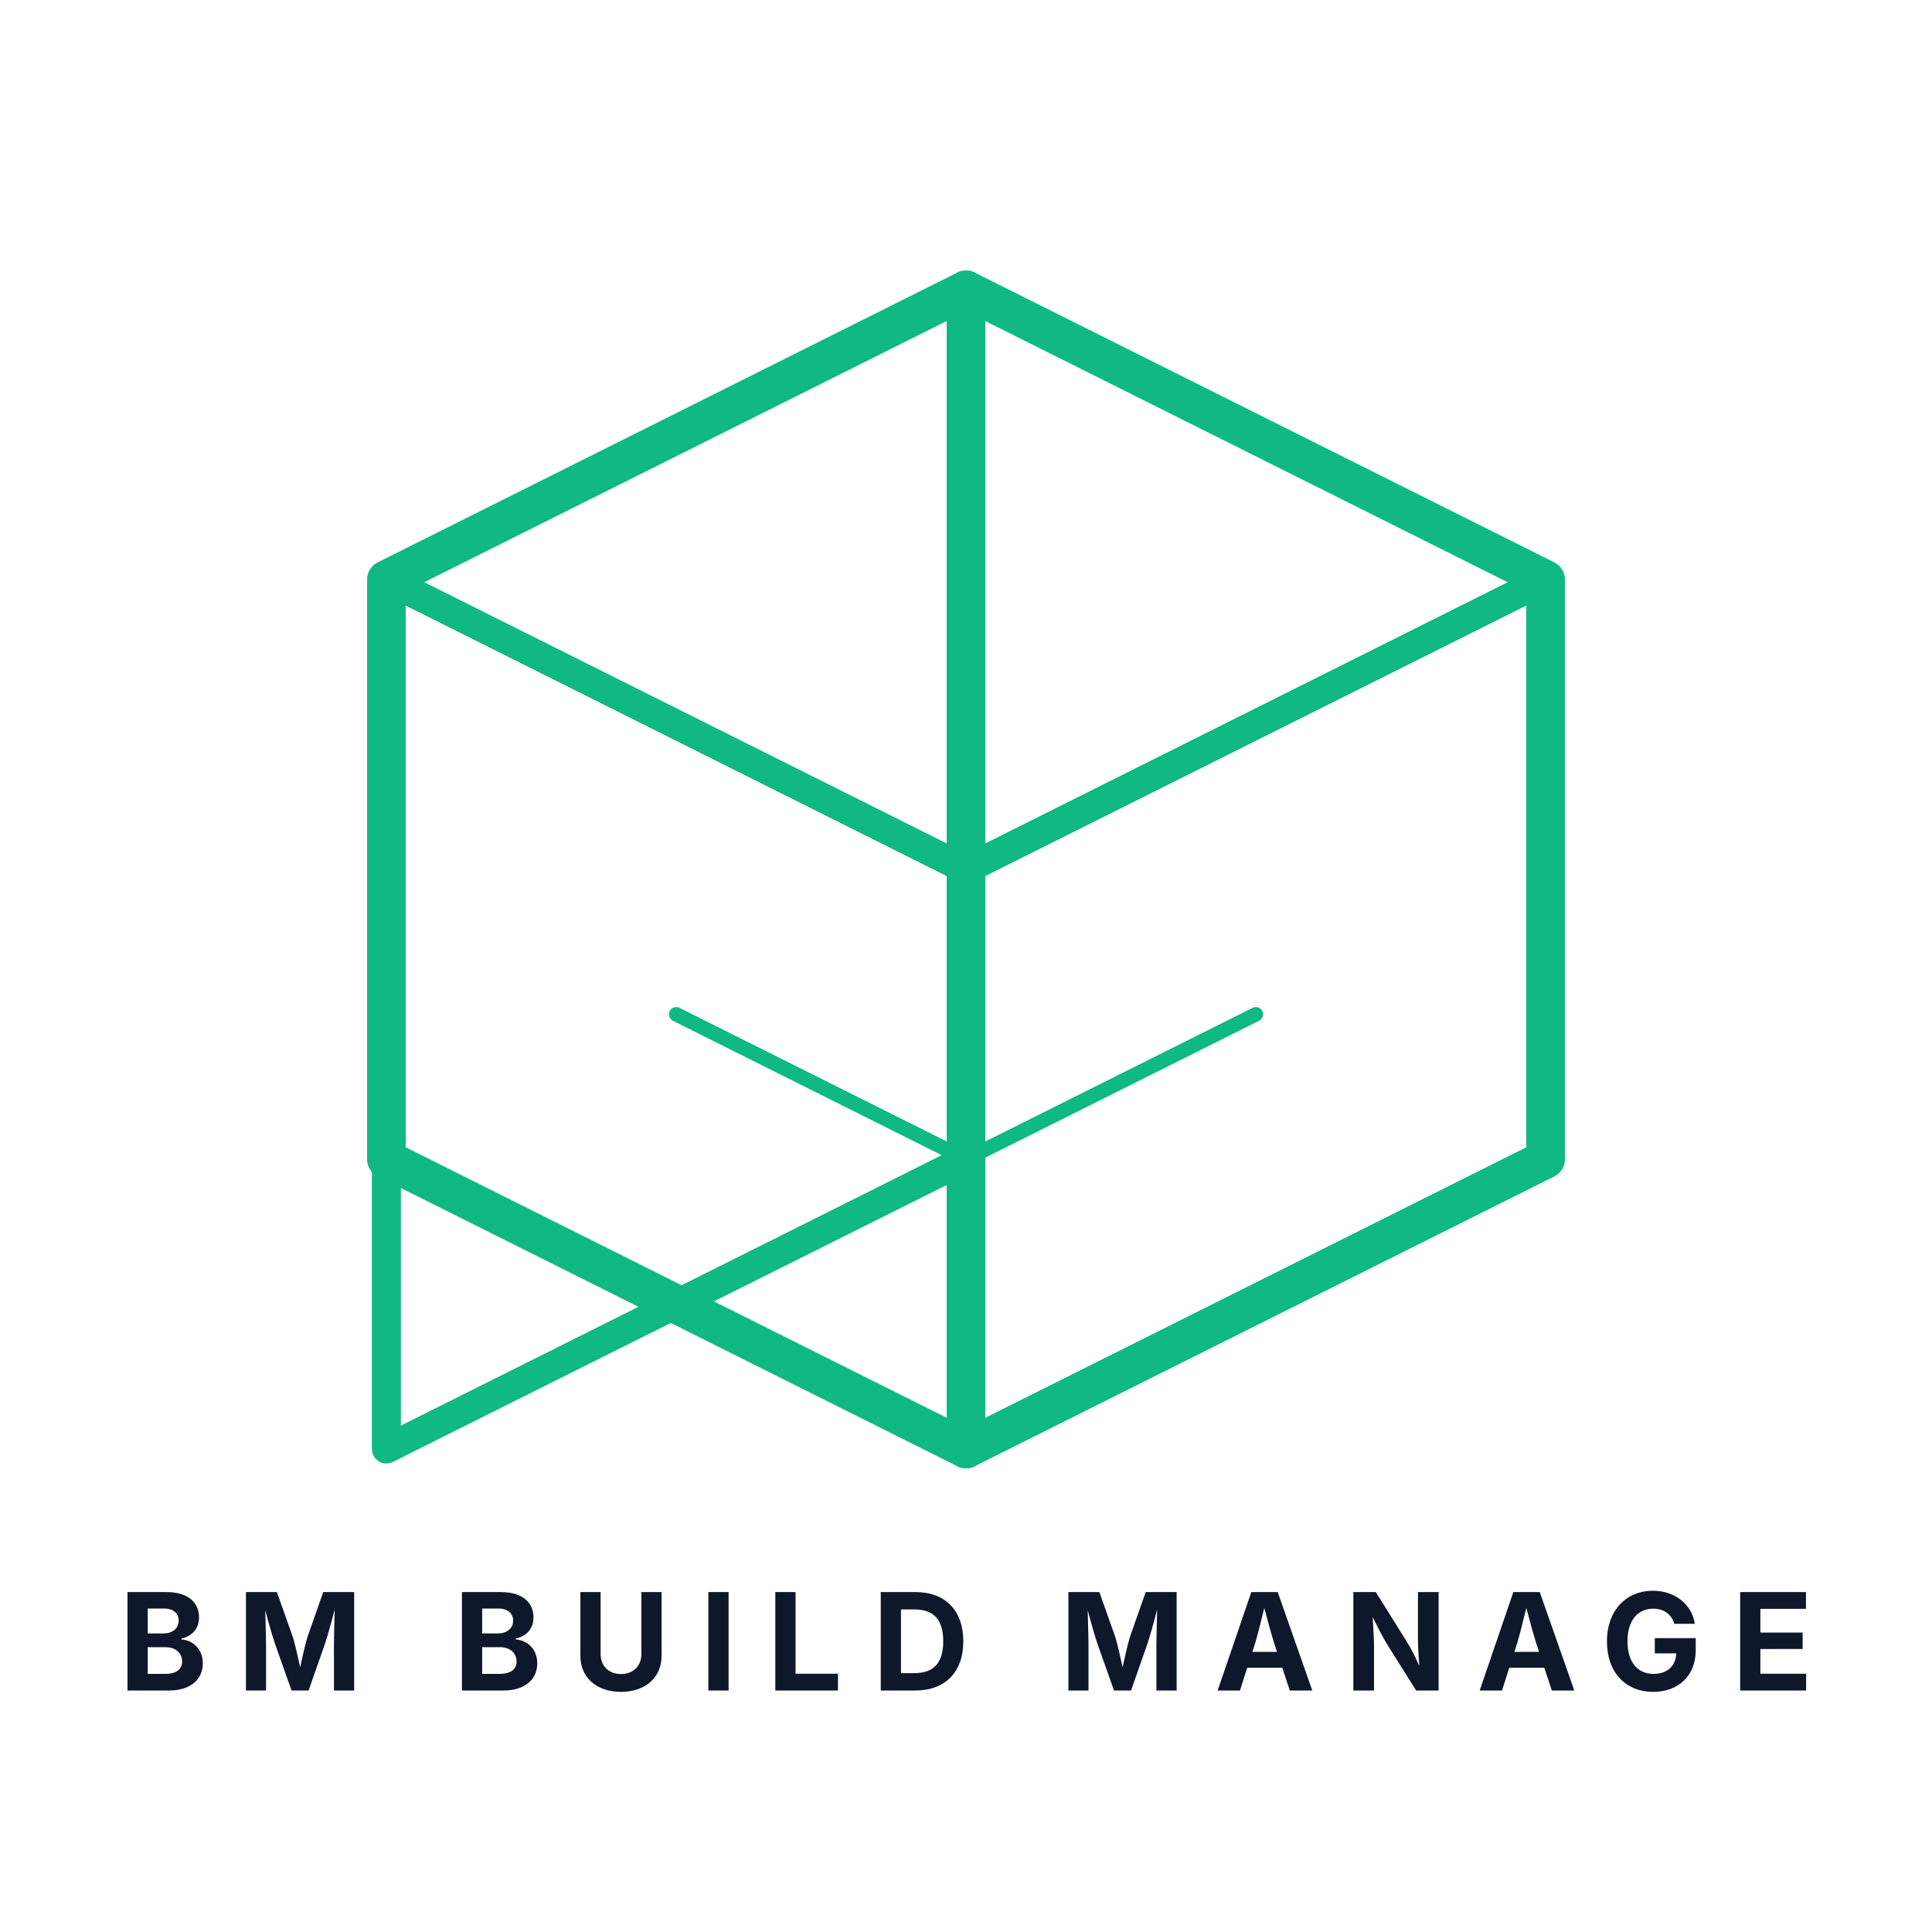
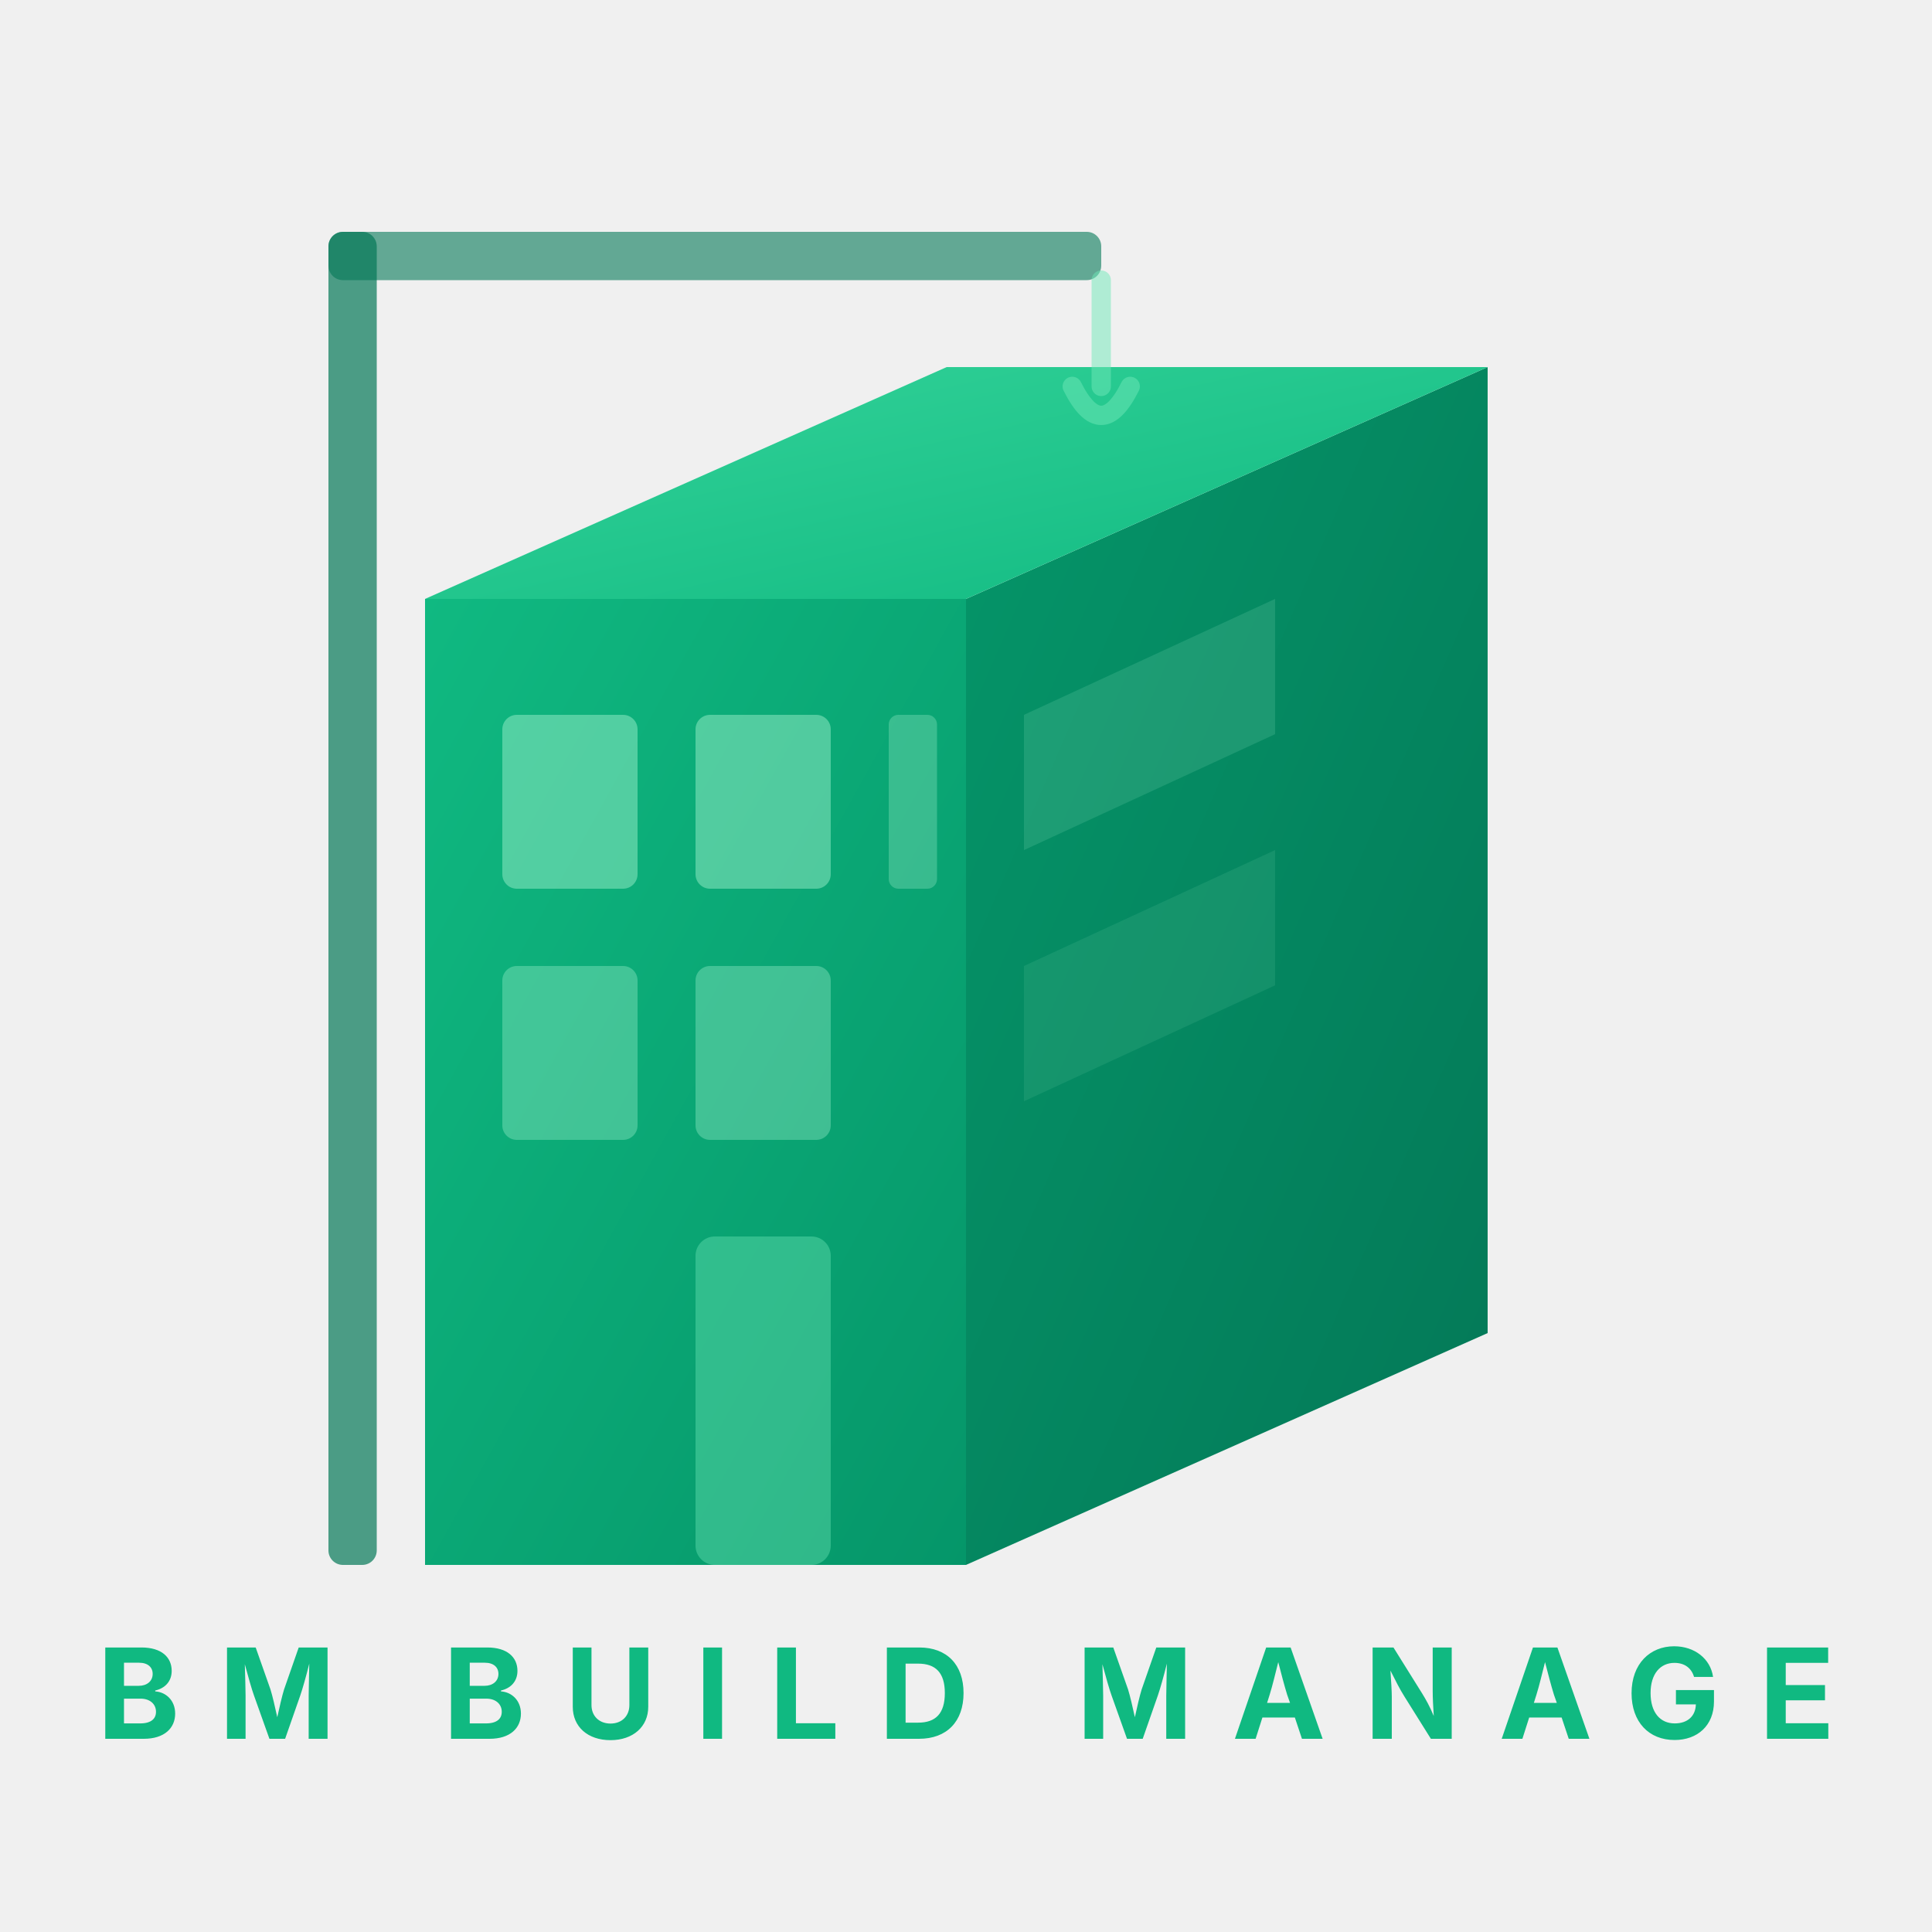
<svg xmlns="http://www.w3.org/2000/svg" viewBox="0 0 200 200" fill="none">
-   <rect width="200" height="200" fill="#ffffff" />
-   <g transform="translate(40, 30)">
-     <path d="M60 0 L120 30 L120 90 L60 120 L0 90 L0 30 Z" stroke="#10B981" stroke-width="4" fill="none" stroke-linejoin="round" />
-     <path d="M60 0 L60 120" stroke="#10B981" stroke-width="4" fill="none" stroke-linecap="round" />
-     <path d="M0 30 L60 60 L60 90 L0 120 L0 30 Z" stroke="#10B981" stroke-width="3" fill="none" stroke-linejoin="round" />
-     <path d="M60 60 L120 30 L120 90 L60 120 L60 60 Z" stroke="#10B981" stroke-width="3" fill="none" stroke-linejoin="round" />
-     <path d="M0 30 L60 0 L120 30 L60 60 L0 30 Z" stroke="#10B981" stroke-width="3" fill="none" stroke-linejoin="round" />
-     <path d="M30 45 L60 60 L90 45" stroke="#10B981" stroke-width="1.5" fill="none" stroke-linecap="round" />
-     <path d="M30 75 L60 90 L90 75" stroke="#10B981" stroke-width="1.5" fill="none" stroke-linecap="round" />
+   <style>
+     .b-text { fill: #0F172A; }
+     @media (prefers-color-scheme: dark) { .b-text { fill: #F8FAFC; } }
+   </style>
+   <defs>
+     <linearGradient id="bf" x1="0%" y1="0%" x2="100%" y2="100%">
+       <stop offset="0%" stop-color="#10B981" />
+       <stop offset="100%" stop-color="#059669" />
+     </linearGradient>
+     <linearGradient id="bs" x1="0%" y1="0%" x2="100%" y2="100%">
+       <stop offset="0%" stop-color="#059669" />
+       <stop offset="100%" stop-color="#047857" />
+     </linearGradient>
+     <linearGradient id="br" x1="0%" y1="0%" x2="100%" y2="100%">
+       <stop offset="0%" stop-color="#34D399" />
+       <stop offset="100%" stop-color="#10B981" />
+     </linearGradient>
+   </defs>
+   <g transform="translate(28, 16)">
+     <path d="M16 46 L72 46 L72 146 L16 146 Z" fill="url(#bf)" />
+     <path d="M72 46 L126 22 L126 122 L72 146 Z" fill="url(#bs)" />
+     <path d="M16 46 L70 22 L126 22 L72 46 Z" fill="url(#br)" />
+     <rect x="24" y="58" width="14" height="18" rx="1.5" fill="#A7F3D0" opacity="0.45" />
+     <rect x="44" y="58" width="14" height="18" rx="1.5" fill="#A7F3D0" opacity="0.45" />
+     <rect x="64" y="58" width="5" height="18" rx="1" fill="#A7F3D0" opacity="0.3" />
+     <rect x="24" y="84" width="14" height="18" rx="1.5" fill="#A7F3D0" opacity="0.35" />
+     <rect x="44" y="84" width="14" height="18" rx="1.5" fill="#A7F3D0" opacity="0.35" />
+     <rect x="44" y="112" width="14" height="34" rx="2" fill="#6EE7B7" opacity="0.4" />
+     <path d="M78 58 L104 46 L104 60 L78 72 Z" fill="#A7F3D0" opacity="0.15" />
+     <path d="M78 84 L104 72 L104 86 L78 98 Z" fill="#A7F3D0" opacity="0.1" />
+     <rect x="6" y="8" width="5" height="138" rx="1.5" fill="#047857" opacity="0.7" />
+     <rect x="6" y="8" width="80" height="5" rx="1.5" fill="#047857" opacity="0.6" />
+     <line x1="86" y1="13" x2="86" y2="24" stroke="#6EE7B7" stroke-width="2" opacity="0.5" stroke-linecap="round" />
+     <path d="M83 24 Q86 30 89 24" stroke="#6EE7B7" stroke-width="2" fill="none" opacity="0.5" stroke-linecap="round" />
  </g>
-   <text x="100" y="175" text-anchor="middle" font-family="system-ui, -apple-system, sans-serif" font-size="14" font-weight="700" fill="#0F172A" letter-spacing="3">
+   <text x="100" y="180" text-anchor="middle" font-family="system-ui, -apple-system, 'Inter', sans-serif" font-size="13" font-weight="700" fill="#10B981" letter-spacing="4">
    BM BUILD MANAGE
  </text>
</svg>
